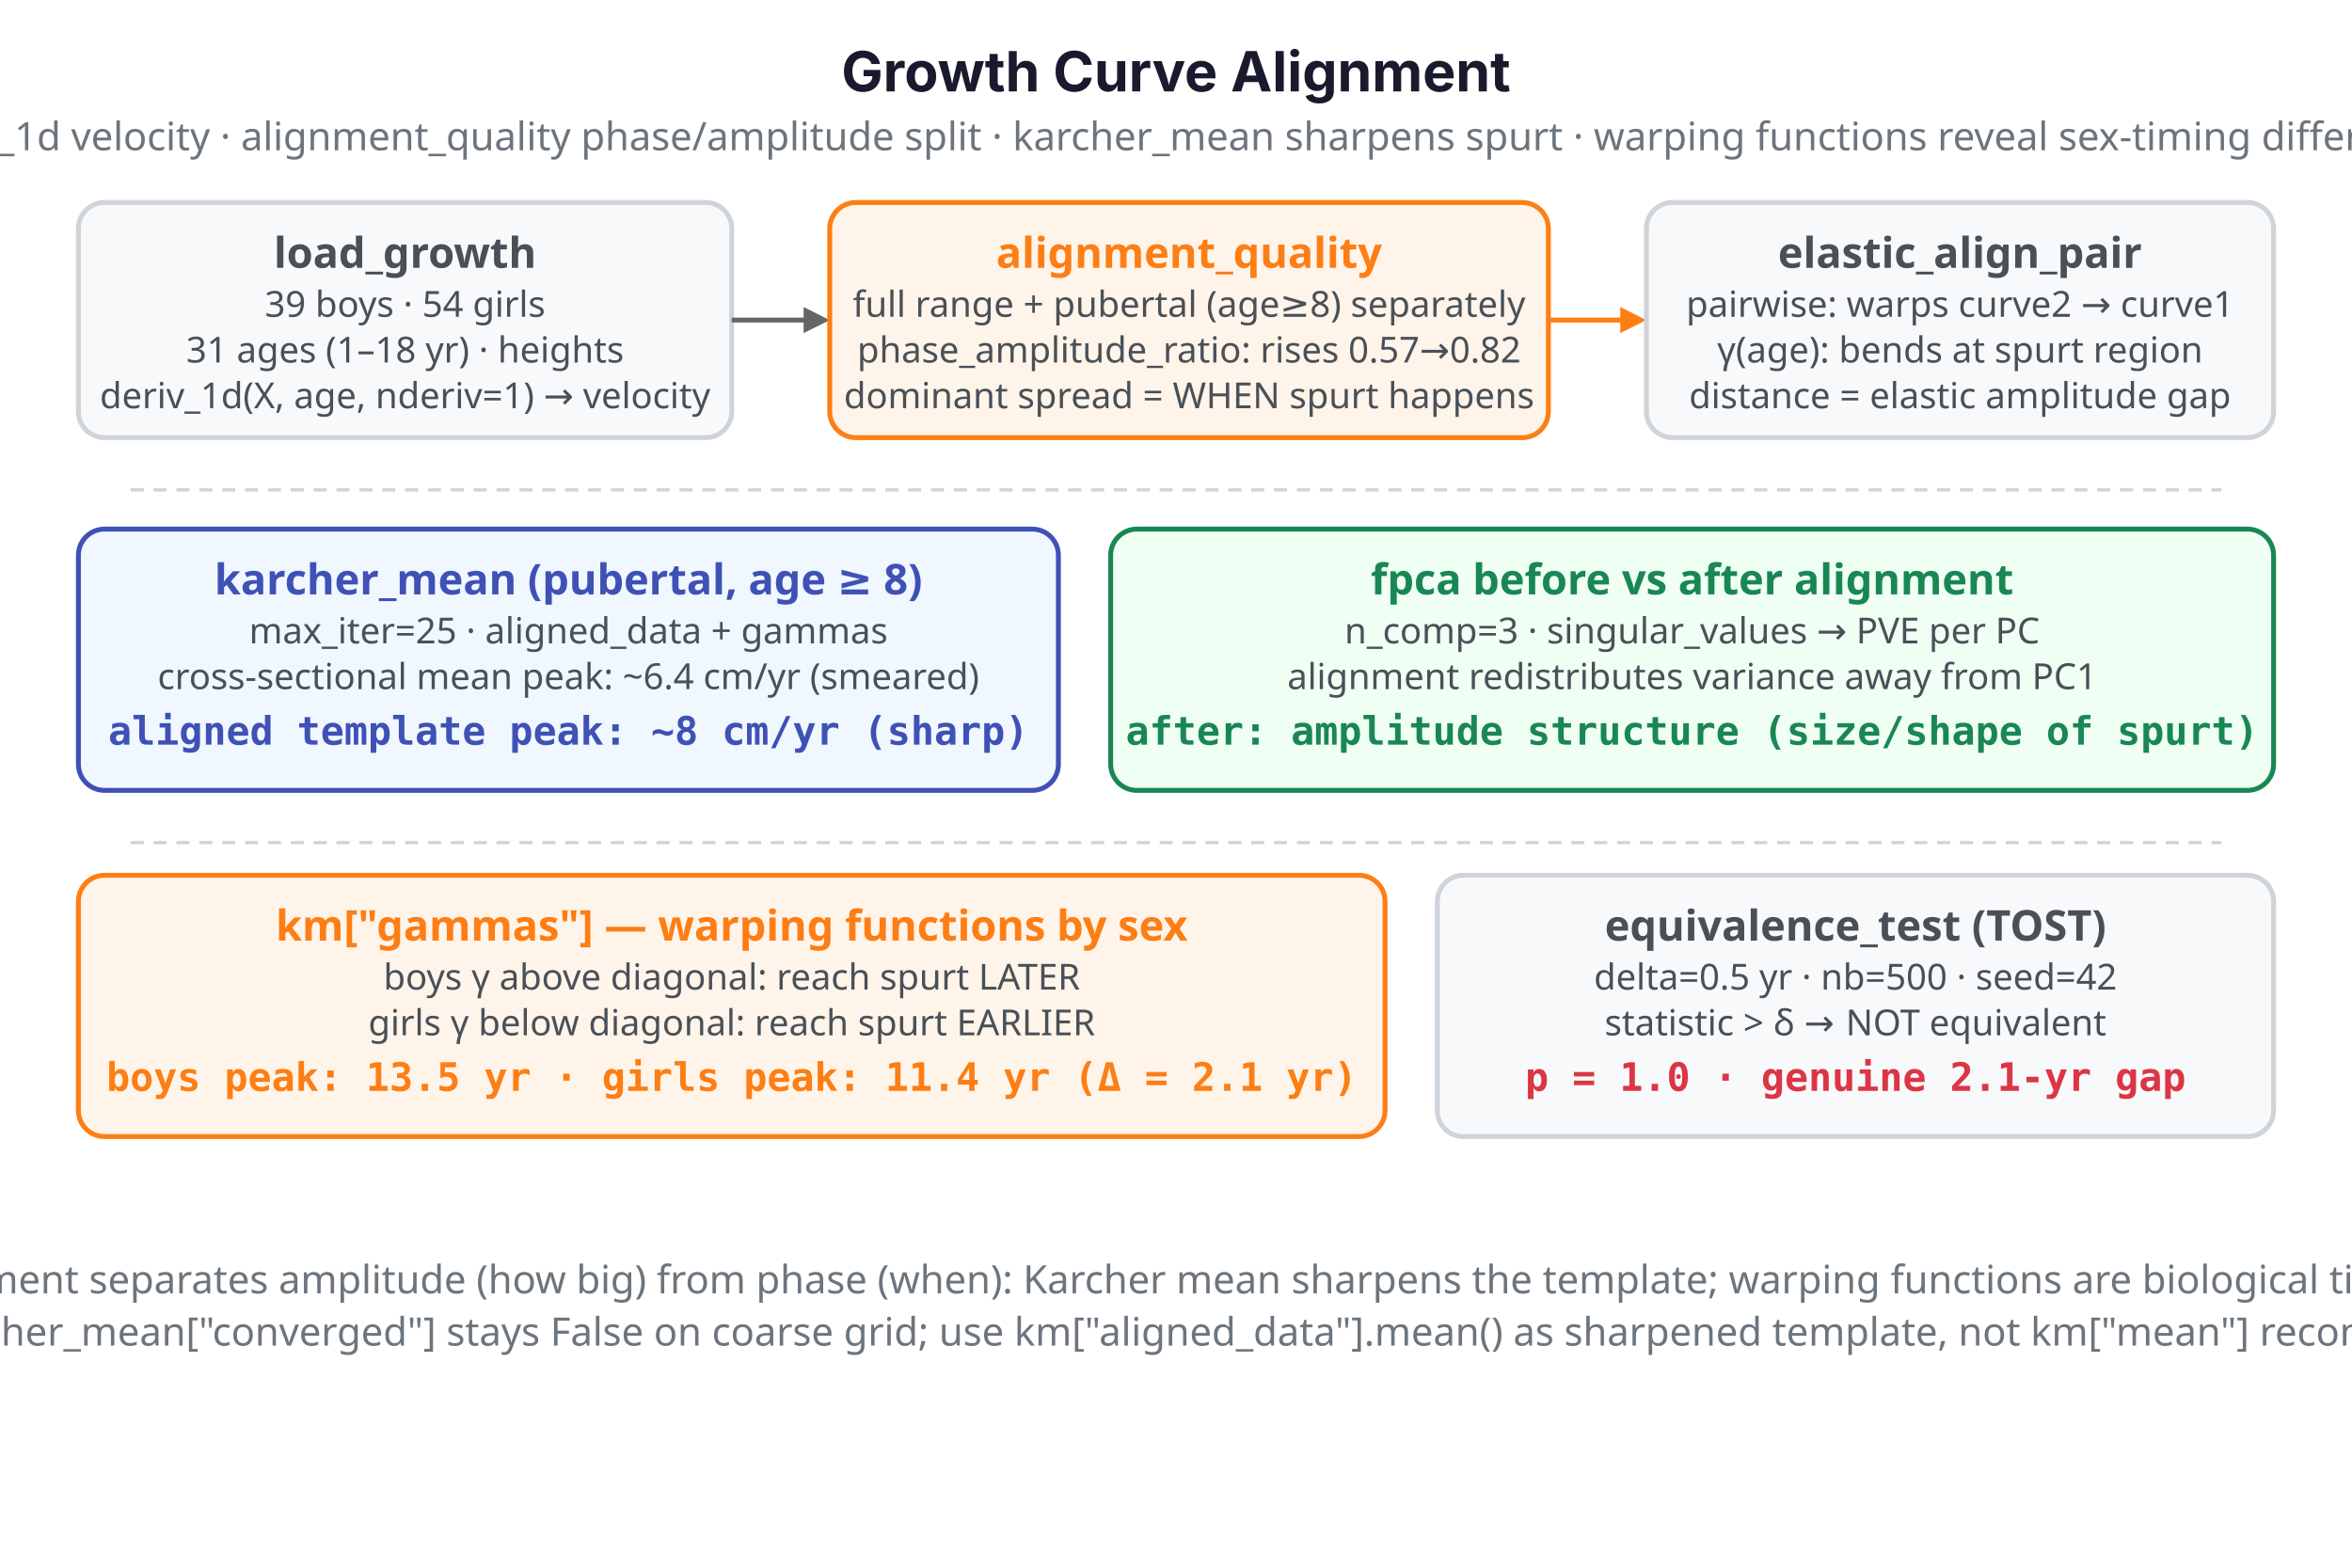
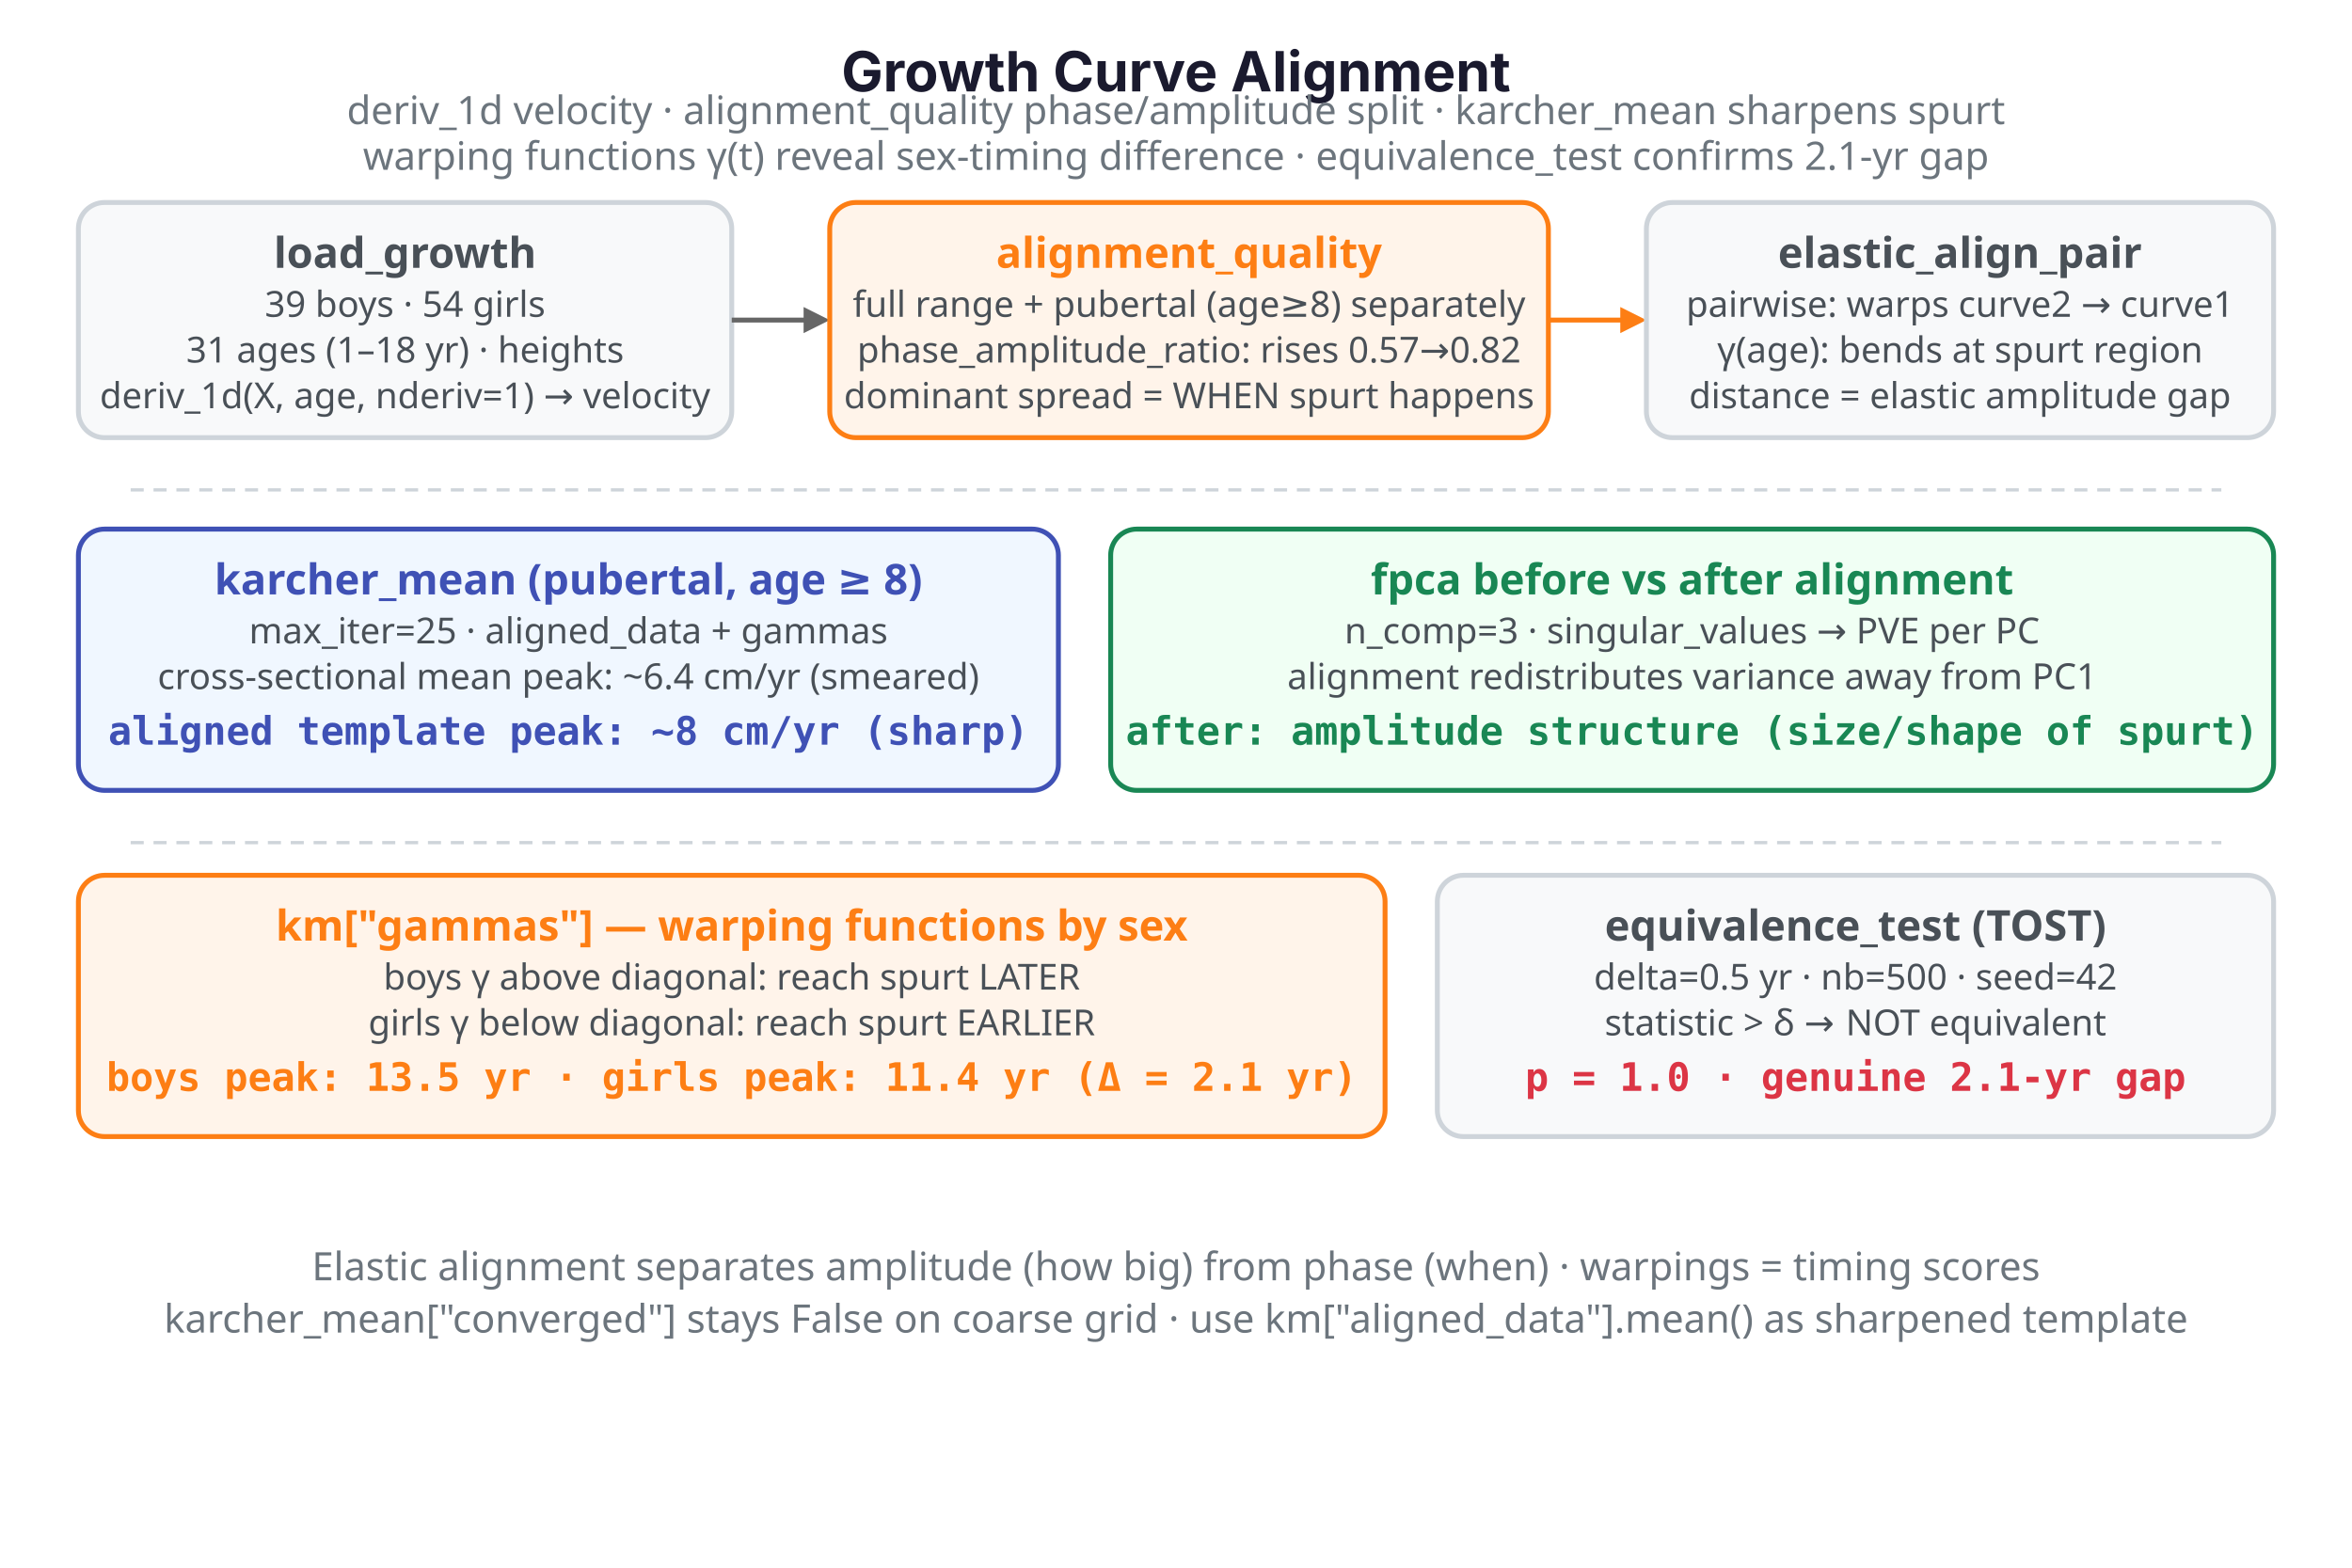
<svg xmlns="http://www.w3.org/2000/svg" viewBox="0 0 720 480" fill="none" role="img" aria-label="Growth Curve Alignment — deriv_1d velocity curves, alignment_quality phase-amplitude split, karcher_mean aligns pubertal spurts, FPCA before vs after, warping functions reveal girls mature earlier">
  <style>
    .ttl{font:700 17px system-ui,-apple-system,sans-serif;fill:#1a1a2e}
    .sub{font:400 12px system-ui,sans-serif;fill:#6c757d}
    .lab{font:700 13px system-ui,sans-serif}
    .sm{font:400 11px system-ui,sans-serif;fill:#495057}
    .mono{font:600 12px ui-monospace,monospace}
  </style>
  <text class="ttl" x="360" y="28" text-anchor="middle">Growth Curve Alignment</text>
-   <text class="sub" x="360" y="46" text-anchor="middle">deriv_1d velocity · alignment_quality phase/amplitude split · karcher_mean sharpens spurt · warping functions reveal sex-timing difference</text>
+   <text class="sub" x="360" y="38" text-anchor="middle">deriv_1d velocity · alignment_quality phase/amplitude split · karcher_mean sharpens spurt</text>
+   <text class="sub" x="360" y="52" text-anchor="middle">warping functions γ(t) reveal sex-timing difference · equivalence_test confirms 2.1-yr gap</text>
  <rect x="24" y="62" width="200" height="72" rx="8" fill="#f8f9fa" stroke="#ced4da" stroke-width="1.5" />
  <text class="lab" x="124" y="82" text-anchor="middle" fill="#495057">load_growth</text>
  <text class="sm" x="124" y="97" text-anchor="middle">39 boys · 54 girls</text>
  <text class="sm" x="124" y="111" text-anchor="middle">31 ages (1–18 yr) · heights</text>
  <text class="sm" x="124" y="125" text-anchor="middle">deriv_1d(X, age, nderiv=1) → velocity</text>
  <line x1="224" y1="98" x2="250" y2="98" stroke="#666" stroke-width="1.5" />
  <polygon points="246,94 254,98 246,102" fill="#666" />
  <rect x="254" y="62" width="220" height="72" rx="8" fill="#fff4ea" stroke="#fd7e14" stroke-width="1.5" />
  <text class="lab" x="364" y="82" text-anchor="middle" fill="#fd7e14">alignment_quality</text>
  <text class="sm" x="364" y="97" text-anchor="middle">full range + pubertal (age≥8) separately</text>
  <text class="sm" x="364" y="111" text-anchor="middle">phase_amplitude_ratio: rises 0.57→0.82</text>
  <text class="sm" x="364" y="125" text-anchor="middle">dominant spread = WHEN spurt happens</text>
  <line x1="474" y1="98" x2="500" y2="98" stroke="#fd7e14" stroke-width="1.5" />
  <polygon points="496,94 504,98 496,102" fill="#fd7e14" />
  <rect x="504" y="62" width="192" height="72" rx="8" fill="#f8f9fa" stroke="#ced4da" stroke-width="1.5" />
  <text class="lab" x="600" y="82" text-anchor="middle" fill="#495057">elastic_align_pair</text>
  <text class="sm" x="600" y="97" text-anchor="middle">pairwise: warps curve2 → curve1</text>
  <text class="sm" x="600" y="111" text-anchor="middle">γ(age): bends at spurt region</text>
  <text class="sm" x="600" y="125" text-anchor="middle">distance = elastic amplitude gap</text>
  <line x1="40" y1="150" x2="680" y2="150" stroke="#ced4da" stroke-width="1" stroke-dasharray="4,3" />
  <rect x="24" y="162" width="300" height="80" rx="8" fill="#f0f7ff" stroke="#3f51b5" stroke-width="1.5" />
  <text class="lab" x="174" y="182" text-anchor="middle" fill="#3f51b5">karcher_mean (pubertal, age ≥ 8)</text>
  <text class="sm" x="174" y="197" text-anchor="middle">max_iter=25 · aligned_data + gammas</text>
  <text class="sm" x="174" y="211" text-anchor="middle">cross-sectional mean peak: ~6.4 cm/yr (smeared)</text>
  <text class="mono" x="174" y="228" text-anchor="middle" fill="#3f51b5">aligned template peak: ~8 cm/yr (sharp)</text>
  <rect x="340" y="162" width="356" height="80" rx="8" fill="#f0fff4" stroke="#198754" stroke-width="1.5" />
  <text class="lab" x="518" y="182" text-anchor="middle" fill="#198754">fpca before vs after alignment</text>
  <text class="sm" x="518" y="197" text-anchor="middle">n_comp=3 · singular_values → PVE per PC</text>
  <text class="sm" x="518" y="211" text-anchor="middle">alignment redistributes variance away from PC1</text>
  <text class="mono" x="518" y="228" text-anchor="middle" fill="#198754">after: amplitude structure (size/shape of spurt)</text>
  <line x1="40" y1="258" x2="680" y2="258" stroke="#ced4da" stroke-width="1" stroke-dasharray="4,3" />
  <rect x="24" y="268" width="400" height="80" rx="8" fill="#fff4ea" stroke="#fd7e14" stroke-width="1.5" />
  <text class="lab" x="224" y="288" text-anchor="middle" fill="#fd7e14">km["gammas"] — warping functions by sex</text>
  <text class="sm" x="224" y="303" text-anchor="middle">boys γ above diagonal: reach spurt LATER</text>
  <text class="sm" x="224" y="317" text-anchor="middle">girls γ below diagonal: reach spurt EARLIER</text>
  <text class="mono" x="224" y="334" text-anchor="middle" fill="#fd7e14">boys peak: 13.5 yr · girls peak: 11.4 yr (Δ = 2.1 yr)</text>
  <rect x="440" y="268" width="256" height="80" rx="8" fill="#f8f9fa" stroke="#ced4da" stroke-width="1.5" />
  <text class="lab" x="568" y="288" text-anchor="middle" fill="#495057">equivalence_test (TOST)</text>
  <text class="sm" x="568" y="303" text-anchor="middle">delta=0.5 yr · nb=500 · seed=42</text>
  <text class="sm" x="568" y="317" text-anchor="middle">statistic &gt; δ → NOT equivalent</text>
  <text class="mono" x="568" y="334" text-anchor="middle" fill="#dc3545">p = 1.0 · genuine 2.1-yr gap</text>
-   <text class="sub" x="360" y="396" text-anchor="middle">Elastic alignment separates amplitude (how big) from phase (when): Karcher mean sharpens the template; warping functions are biological timing scores.</text>
-   <text class="sub" x="360" y="412" text-anchor="middle">Note: karcher_mean["converged"] stays False on coarse grid; use km["aligned_data"].mean() as sharpened template, not km["mean"] reconstruction.</text>
+   <text class="sub" x="360" y="392" text-anchor="middle">Elastic alignment separates amplitude (how big) from phase (when) · warpings = timing scores</text>
+   <text class="sub" x="360" y="408" text-anchor="middle">karcher_mean["converged"] stays False on coarse grid · use km["aligned_data"].mean() as sharpened template</text>
</svg>
